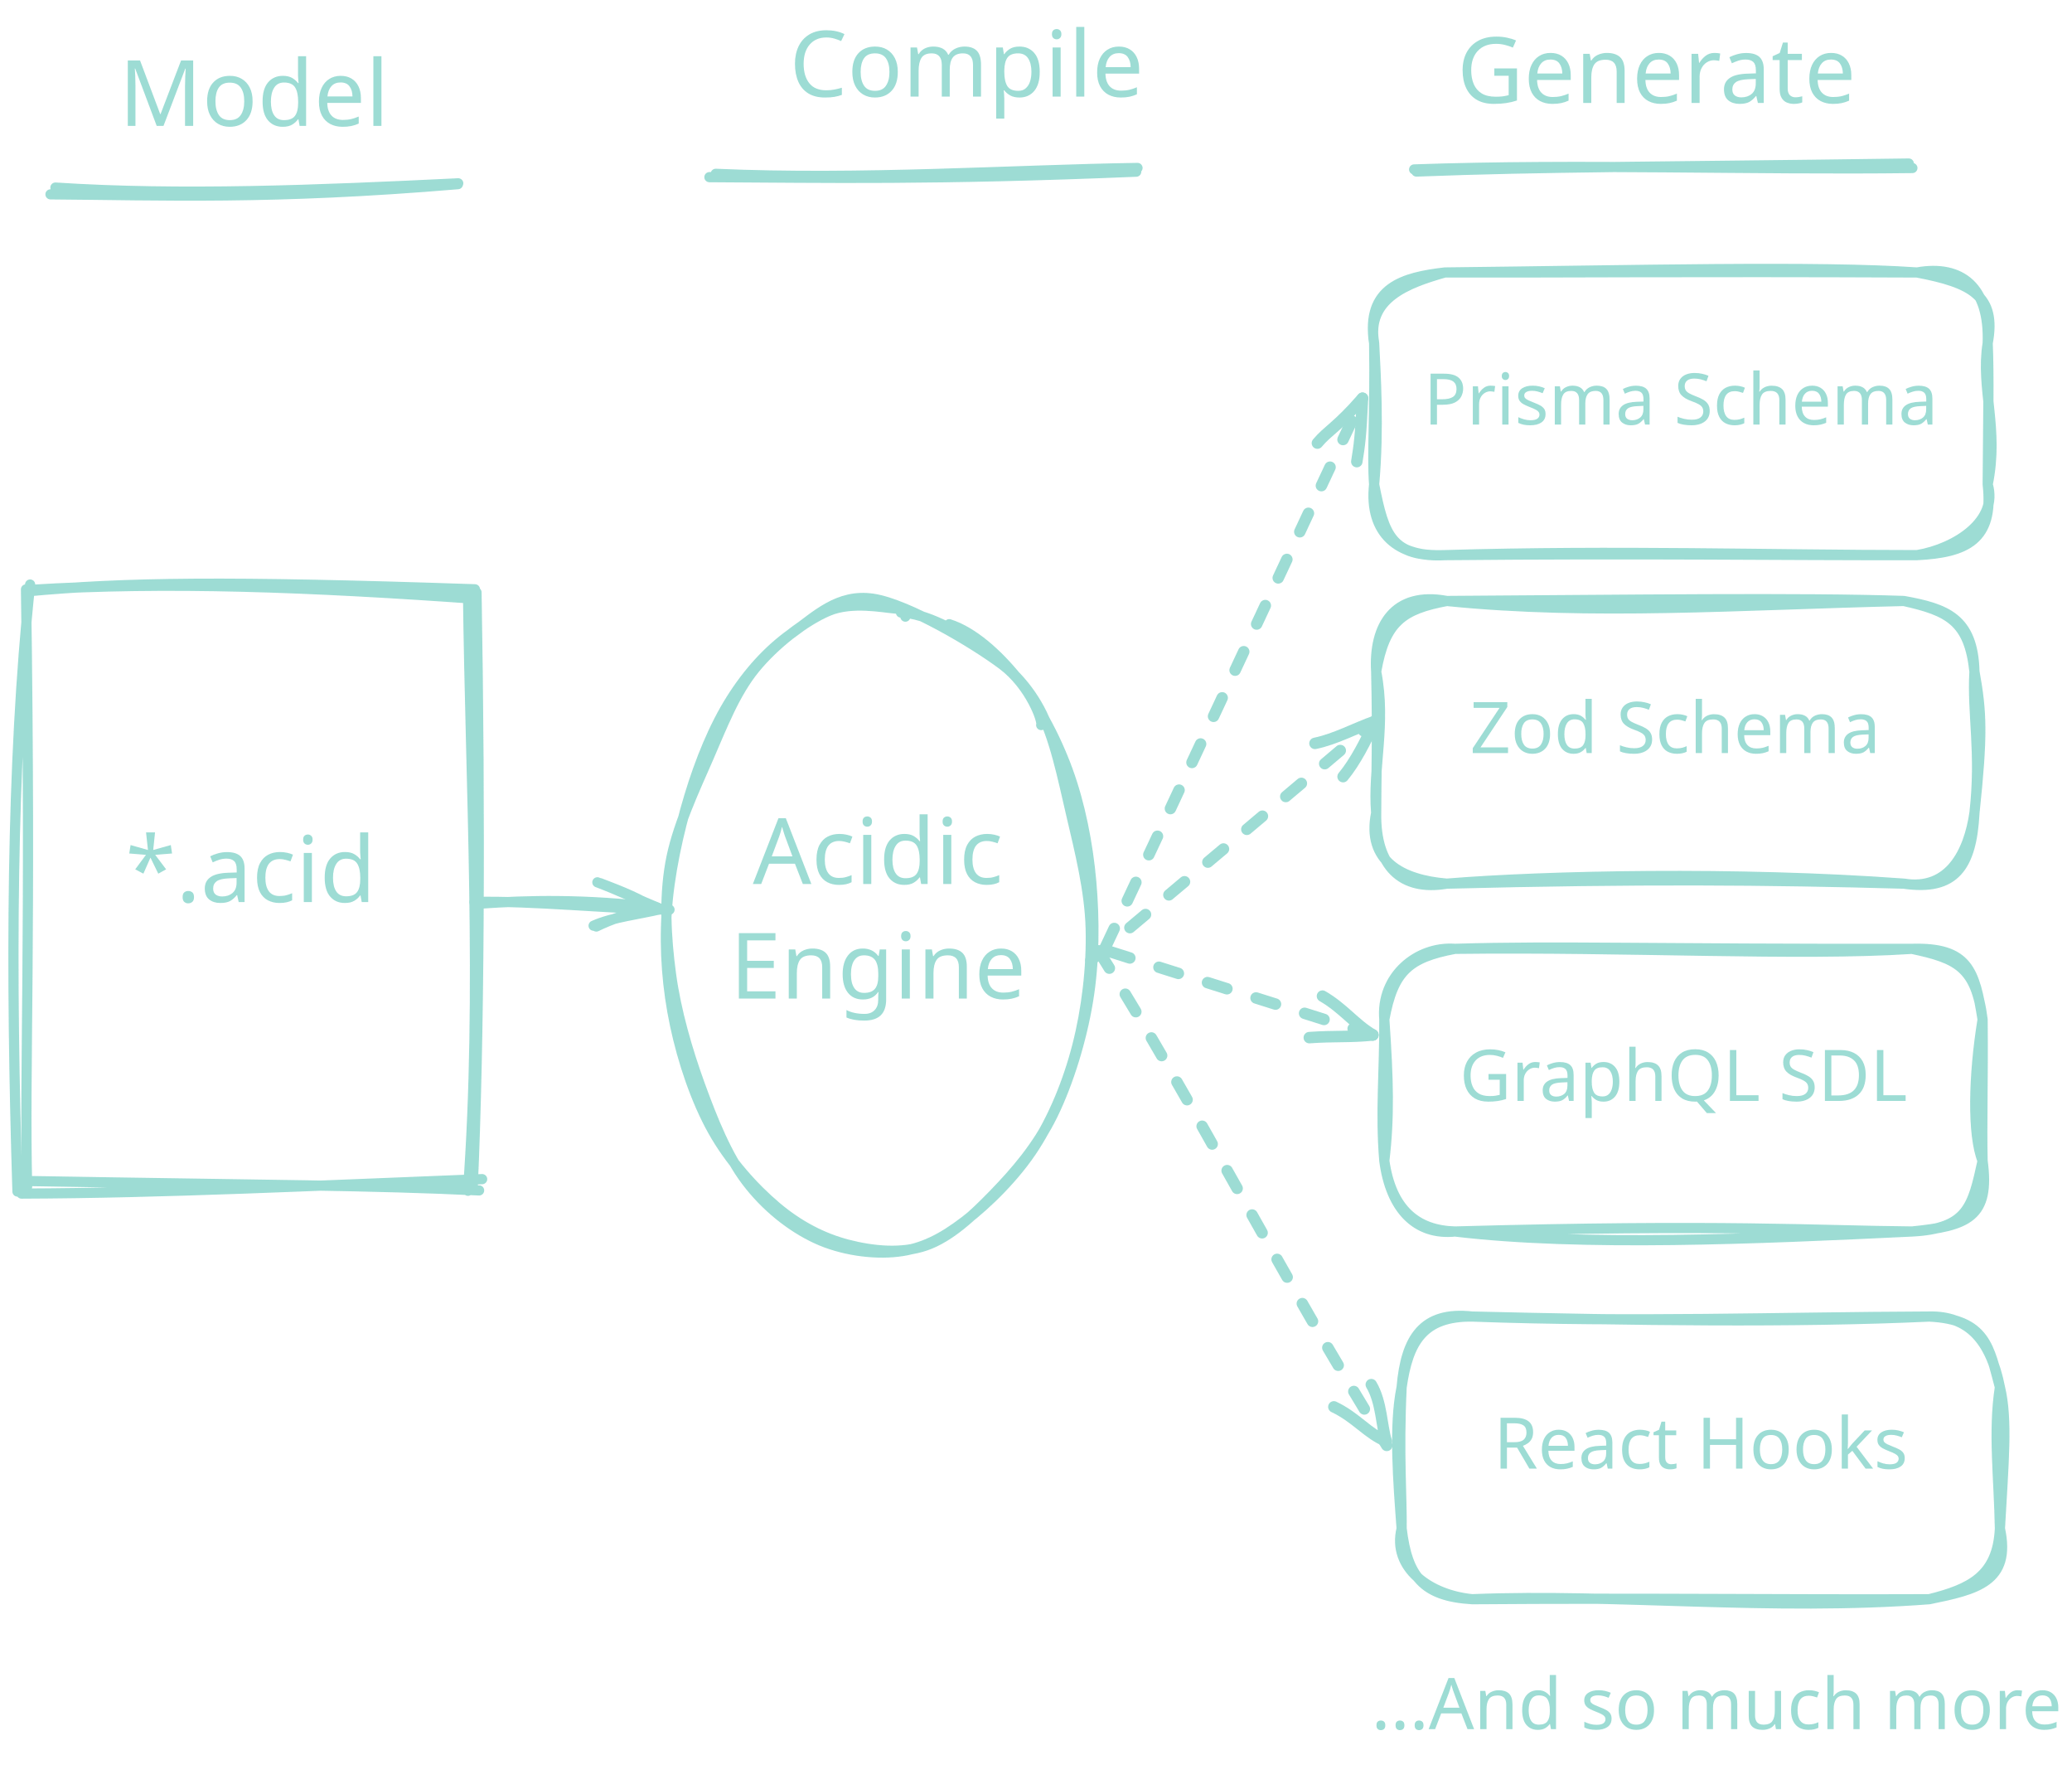
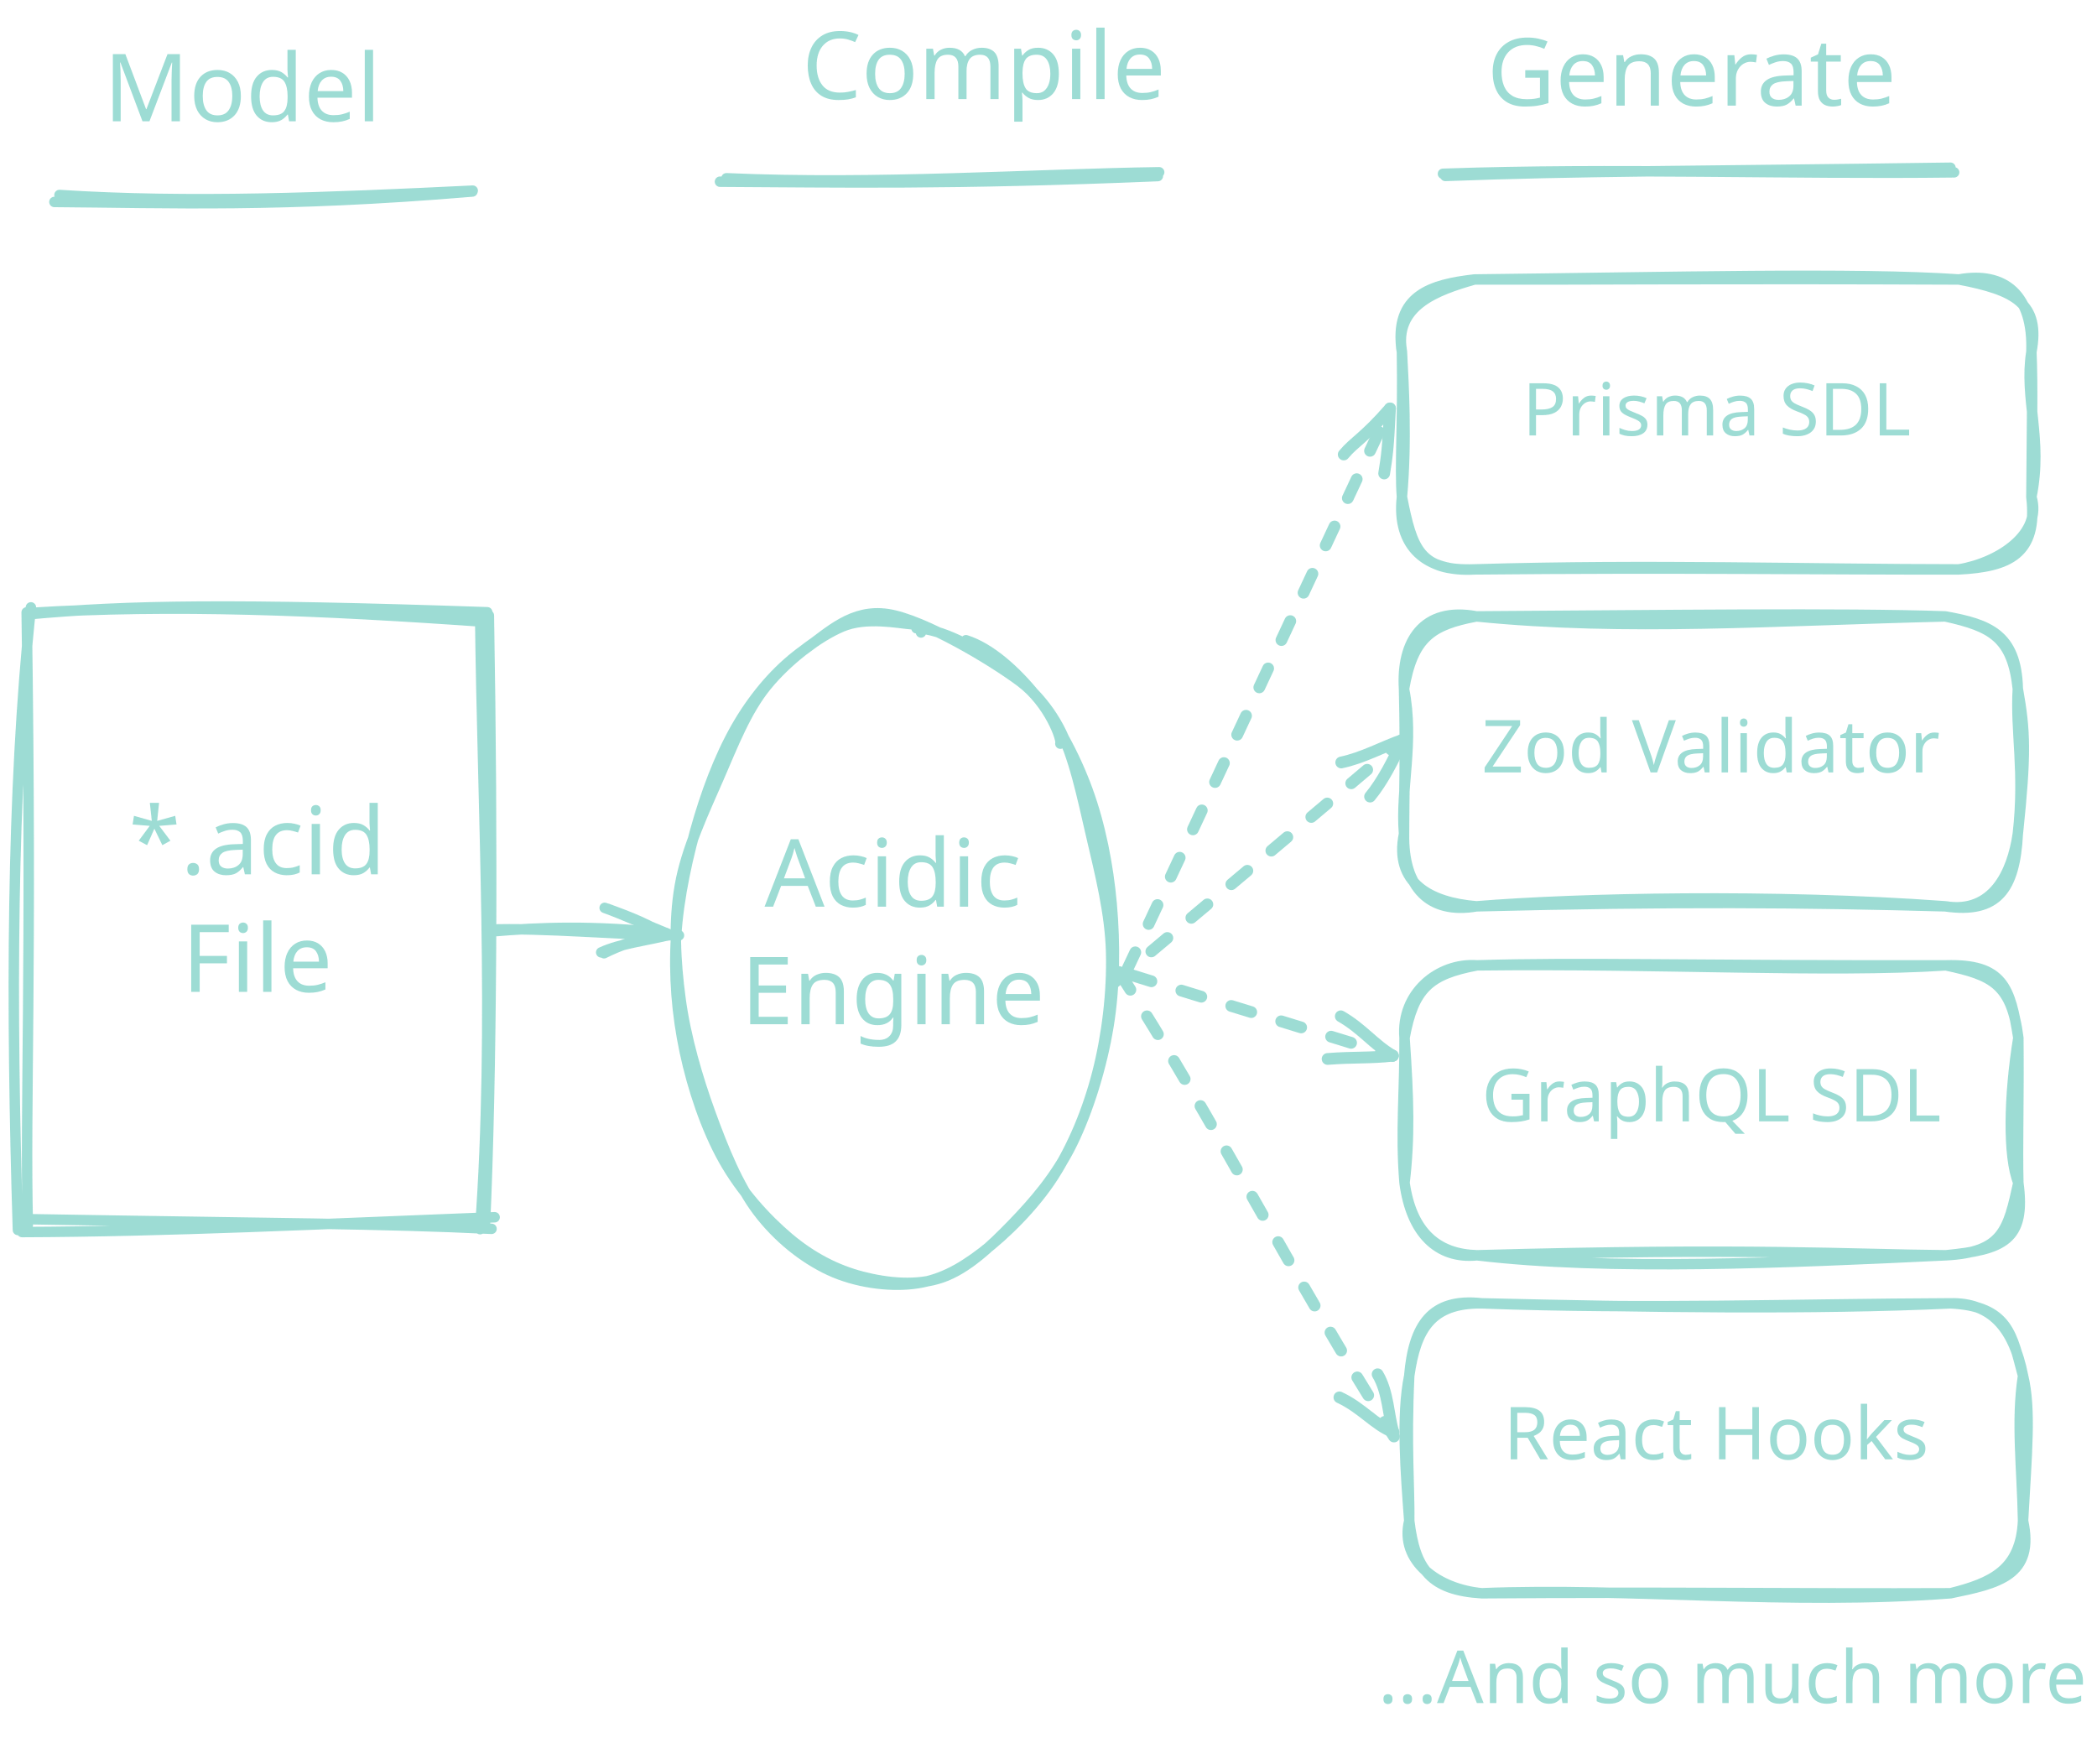
- <svg xmlns="http://www.w3.org/2000/svg" version="1.1" viewBox="0 0 813.866 702.3" width="2441.597" height="2106.9" filter="invert(93%) hue-rotate(180deg)">
+ <svg xmlns="http://www.w3.org/2000/svg" version="1.1" viewBox="0 0 802.866 675.3" width="2408.597" height="2025.9" filter="invert(93%) hue-rotate(180deg)">
  <defs>
    <style class="style-fonts">
      @font-face {
        font-family: "Virgil";
        src: url("https://excalidraw.com/Virgil.woff2");
      }
      @font-face {
        font-family: "Cascadia";
        src: url("https://excalidraw.com/Cascadia.woff2");
      }
      @font-face {
        font-family: "Assistant";
        src: url("https://excalidraw.com/Assistant-Regular.woff2");
      }
    </style>
  </defs>
-   <g stroke-linecap="round" transform="translate(10 231.8001) rotate(0 88.49997 117)">
+   <g stroke-linecap="round" transform="translate(10 234.8002) rotate(0 88.49997 117)">
    <path d="M1.92 -0.16 C55.68 -3.53, 112.1 -1.27, 177.02 3.35 M0.48 0.44 C38.88 -3.14, 78.87 -3.7, 176.55 -0.39 M173.84 1.34 C174.72 76.51, 179.53 158.04, 173.82 235.8 M177.17 0.82 C178.71 89.42, 178.29 177.01, 175.64 235.08 M179.38 231.24 C112.99 233.83, 54.21 236.72, -1.55 236.91 M178.19 235.67 C135.93 233.62, 97.2 233.64, 1.95 232 M-3.14 236.11 C-5.8 150.85, -5.68 68.37, 1.83 -2.26 M0.65 234.18 C-0.46 186.76, 2.27 139.54, 0.21 -0.35" stroke="#1fb2a6" stroke-width="4" fill="none" />
  </g>
-   <g transform="translate(49.05399 326.3002) rotate(0 49.44598 22.5)">
+   <g transform="translate(49.05399 306.8002) rotate(0 49.44598 45)">
    <text x="49.446" y="0" font-family="Virgil, Segoe UI Emoji" font-size="36px" fill="#1fb2a6" text-anchor="middle" style="white-space: pre;" direction="ltr" dominant-baseline="text-before-edge">*.acid</text>
+     <text x="49.446" y="45" font-family="Virgil, Segoe UI Emoji" font-size="36px" fill="#1fb2a6" text-anchor="middle" style="white-space: pre;" direction="ltr" dominant-baseline="text-before-edge">File</text>
  </g>
-   <g stroke-linecap="round" transform="translate(539.75 107.0001) rotate(0 120.5 55.5)">
+   <g stroke-linecap="round" transform="translate(536.75 107.0001) rotate(0 120.5 55.5)">
    <path d="M27.75 0 C102.86 -0.83, 174.42 -2.68, 213.25 0 M27.75 0 C72.2 0.11, 121.03 -0.4, 213.25 0 M213.25 0 C230.61 -3.11, 241.8 5.66, 241 27.75 M213.25 0 C234.79 4.09, 244.51 9.23, 241 27.75 M241 27.75 C238.12 45.72, 245.54 61.05, 241 83.25 M241 27.75 C241.54 40.9, 241.21 55.7, 241 83.25 M241 83.25 C243.53 105.17, 232.4 110.02, 213.25 111 M241 83.25 C245.25 97.24, 228.9 108.39, 213.25 111 M213.25 111 C157.17 111.1, 106.17 110.24, 27.75 111 M213.25 111 C155.74 110.99, 95.2 109, 27.75 111 M27.75 111 C9.53 112.1, -2.15 102.44, 0 83.25 M27.75 111 C6.88 111.68, 3.98 103.51, 0 83.25 M0 83.25 C-0.9 71.88, 0.46 53.74, 0 27.75 M0 83.25 C1.97 61.36, 0.59 39.49, 0 27.75 M0 27.75 C-3.37 5.79, 11.53 1.91, 27.75 0 M0 27.75 C-3.2 10.14, 13.07 4.17, 27.75 0" stroke="#1fb2a6" stroke-width="4" fill="none" />
  </g>
-   <g transform="translate(560.7941 145.0001) rotate(0 99.45596 17.5)">
-     <text x="99.456" y="0" font-family="Virgil, Segoe UI Emoji" font-size="28px" fill="#1fb2a6" text-anchor="middle" style="white-space: pre;" direction="ltr" dominant-baseline="text-before-edge">Prisma Schema</text>
+   <g transform="translate(578.29 145.0001) rotate(0 78.95997 17.5)">
+     <text x="78.96" y="0" font-family="Virgil, Segoe UI Emoji" font-size="28px" fill="#1fb2a6" text-anchor="middle" style="white-space: pre;" direction="ltr" dominant-baseline="text-before-edge">Prisma SDL</text>
  </g>
-   <g stroke-linecap="round" transform="translate(540.5498 236.0001) rotate(0 117.5 55.5)">
+   <g stroke-linecap="round" transform="translate(537.5498 236.0001) rotate(0 117.5 55.5)">
    <path d="M27.75 0 C85.16 5.76, 141.75 1.54, 207.25 0 M27.75 0 C98.72 -0.44, 167.91 -1.36, 207.25 0 M207.25 0 C223.62 2.97, 234.46 6.55, 235 27.75 M207.25 0 C224.85 3.91, 232.92 7.94, 235 27.75 M235 27.75 C237.87 43.65, 238.27 52.41, 235 83.25 M235 27.75 C234.02 44.22, 237.73 59.37, 235 83.25 M235 83.25 C232.83 98.32, 225.27 113.98, 207.25 111 M235 83.25 C233.88 104.42, 227.33 113.91, 207.25 111 M207.25 111 C141.72 106.19, 66.33 107.85, 27.75 111 M207.25 111 C153.81 109.51, 102.91 109.08, 27.75 111 M27.75 111 C9.91 114.09, -0.34 104.15, 0 83.25 M27.75 111 C9.95 109.56, -3.87 102.07, 0 83.25 M0 83.25 C-1.47 65.67, 4.05 48.44, 0 27.75 M0 83.25 C-0.03 70.14, 0.65 53.64, 0 27.75 M0 27.75 C3.44 7.98, 10.52 3.24, 27.75 0 M0 27.75 C-1.09 9.79, 7.13 -3.88, 27.75 0" stroke="#1fb2a6" stroke-width="4" fill="none" />
  </g>
-   <g transform="translate(575.8558 274.0001) rotate(0 82.19397 17.5)">
-     <text x="82.194" y="0" font-family="Virgil, Segoe UI Emoji" font-size="28px" fill="#1fb2a6" text-anchor="middle" style="white-space: pre;" direction="ltr" dominant-baseline="text-before-edge">Zod Schema</text>
+   <g transform="translate(558.8558 274.0001) rotate(0 96.19396 17.5)">
+     <text x="96.194" y="0" font-family="Virgil, Segoe UI Emoji" font-size="28px" fill="#1fb2a6" text-anchor="middle" style="white-space: pre;" direction="ltr" dominant-baseline="text-before-edge">Zod Validator</text>
  </g>
-   <g stroke-linecap="round" transform="translate(543.7499 372.6001) rotate(0 117.5 55.5)">
+   <g stroke-linecap="round" transform="translate(537.7498 369.6002) rotate(0 117.5 55.5)">
    <path d="M27.75 0 C68.31 -1.21, 105.26 0.17, 207.25 0 M27.75 0 C96.82 -0.84, 162.52 2.92, 207.25 0 M207.25 0 C224.97 3.77, 232.38 7.12, 235 27.75 M207.25 0 C229.17 -0.62, 231.9 8.35, 235 27.75 M235 27.75 C231.39 49.91, 230.91 73.12, 235 83.25 M235 27.75 C235.24 50.99, 234.64 69.03, 235 83.25 M235 83.25 C238.01 105.38, 229.12 108.83, 207.25 111 M235 83.25 C231.06 101.2, 229.18 109.88, 207.25 111 M207.25 111 C146.41 113.92, 77.74 116.96, 27.75 111 M207.25 111 C170.87 110.7, 133 108.08, 27.75 111 M27.75 111 C12.64 112.55, 2.53 102.41, 0 83.25 M27.75 111 C12.81 110.61, 2.76 102.45, 0 83.25 M0 83.25 C2.03 66.19, 1.63 51.35, 0 27.75 M0 83.25 C-1.61 64.28, 0.13 47.45, 0 27.75 M0 27.75 C3.48 8.87, 9.44 3.44, 27.75 0 M0 27.75 C-1.46 10.72, 12.97 -1.09, 27.75 0" stroke="#1fb2a6" stroke-width="4" fill="none" />
  </g>
-   <g transform="translate(567.9539 410.6001) rotate(0 93.29595 17.5)">
+   <g transform="translate(561.9539 407.6002) rotate(0 93.29595 17.5)">
    <text x="93.296" y="0" font-family="Virgil, Segoe UI Emoji" font-size="28px" fill="#1fb2a6" text-anchor="middle" style="white-space: pre;" direction="ltr" dominant-baseline="text-before-edge">GraphQL SDL</text>
  </g>
  <g stroke-linecap="round">
-     <g transform="translate(434.6152 371.5569) rotate(0 50.71743 -107.7475)">
+     <g transform="translate(431.6151 371.5569) rotate(0 50.71743 -107.7475)">
      <path d="M-0.36 0.29 C16.59 -35.5, 83.52 -179.28, 100.57 -215.18" stroke="#1fb2a6" stroke-width="4.5" fill="none" stroke-dasharray="8 12" />
    </g>
-     <g transform="translate(434.6152 371.5569) rotate(0 50.71743 -107.7475)">
+     <g transform="translate(431.6151 371.5569) rotate(0 50.71743 -107.7475)">
      <path d="M98.33 -190.28 C99.36 -196.76, 99.84 -199.5, 100.57 -215.18" stroke="#1fb2a6" stroke-width="4.5" fill="none" />
    </g>
-     <g transform="translate(434.6152 371.5569) rotate(0 50.71743 -107.7475)">
+     <g transform="translate(431.6151 371.5569) rotate(0 50.71743 -107.7475)">
      <path d="M82.85 -197.55 C86.99 -202.51, 90.61 -203.77, 100.57 -215.18" stroke="#1fb2a6" stroke-width="4.5" fill="none" />
    </g>
  </g>
  <mask />
  <g stroke-linecap="round">
-     <g transform="translate(427.3716 376.5603) rotate(0 55.93912 -47.07061)">
+     <g transform="translate(424.3716 376.5603) rotate(0 55.93912 -47.07061)">
      <path d="M1.12 0.56 C19.86 -15.09, 94.18 -77.58, 112.6 -93.28" stroke="#1fb2a6" stroke-width="4.5" fill="none" stroke-dasharray="8 12" />
    </g>
-     <g transform="translate(427.3716 376.5603) rotate(0 55.93912 -47.07061)">
+     <g transform="translate(424.3716 376.5603) rotate(0 55.93912 -47.07061)">
      <path d="M100.18 -71.58 C104.85 -77.21, 109.19 -85.56, 112.6 -93.28" stroke="#1fb2a6" stroke-width="4.5" fill="none" />
    </g>
-     <g transform="translate(427.3716 376.5603) rotate(0 55.93912 -47.07061)">
+     <g transform="translate(424.3716 376.5603) rotate(0 55.93912 -47.07061)">
      <path d="M89.14 -84.64 C97.29 -86.33, 105.06 -90.64, 112.6 -93.28" stroke="#1fb2a6" stroke-width="4.5" fill="none" />
    </g>
  </g>
  <mask />
  <g stroke-linecap="round">
-     <g transform="translate(435.1823 372.8081) rotate(0 52.08374 17.06532)">
-       <path d="M0.99 0.96 C18.27 6.54, 86.8 28.07, 104.08 33.62" stroke="#1fb2a6" stroke-width="4.5" fill="none" stroke-dasharray="8 12" />
+     <g transform="translate(432.1995 372.3663) rotate(0 50.57512 16.17329)">
+       <path d="M0.99 0.96 C17.76 6.24, 84.29 26.59, 101.06 31.83" stroke="#1fb2a6" stroke-width="4.5" fill="none" stroke-dasharray="8 12" />
    </g>
-     <g transform="translate(435.1823 372.8081) rotate(0 52.08374 17.06532)">
-       <path d="M79.1 34.66 C89.1 33.95, 95.06 34.54, 104.08 33.62" stroke="#1fb2a6" stroke-width="4.5" fill="none" />
+     <g transform="translate(432.1995 372.3663) rotate(0 50.57512 16.17329)">
+       <path d="M76.09 33.07 C86.09 32.29, 92.05 32.82, 101.06 31.83" stroke="#1fb2a6" stroke-width="4.5" fill="none" />
    </g>
-     <g transform="translate(435.1823 372.8081) rotate(0 52.08374 17.06532)">
-       <path d="M84.27 18.36 C92.55 23.18, 96.77 29.26, 104.08 33.62" stroke="#1fb2a6" stroke-width="4.5" fill="none" />
+     <g transform="translate(432.1995 372.3663) rotate(0 50.57512 16.17329)">
+       <path d="M81.14 16.73 C89.45 21.5, 93.71 27.52, 101.06 31.83" stroke="#1fb2a6" stroke-width="4.5" fill="none" />
    </g>
  </g>
  <mask />
-   <g stroke-linecap="round" transform="translate(550.5499 517.0001) rotate(0 117.5 55.5)">
+   <g stroke-linecap="round" transform="translate(539.5499 499.0001) rotate(0 117.5 55.5)">
    <path d="M27.75 0 C91.04 2.33, 147.67 0.22, 207.25 0 M27.75 0 C90.44 1.51, 154.7 2.44, 207.25 0 M207.25 0 C222.34 -0.35, 231.28 8.89, 235 27.75 M207.25 0 C229.58 1.09, 230.8 12.2, 235 27.75 M235 27.75 C238.08 40.53, 236.46 57.06, 235 83.25 M235 27.75 C232.28 45.18, 234.67 63.68, 235 83.25 M235 83.25 C234.12 102.01, 223.14 107.01, 207.25 111 M235 83.25 C239.54 104.18, 225.62 107.23, 207.25 111 M207.25 111 C144.75 115.75, 84.76 108.71, 27.75 111 M207.25 111 C150.81 111.25, 94.4 110.48, 27.75 111 M27.75 111 C8.31 109.83, 2.25 102, 0 83.25 M27.75 111 C11.12 109.41, -3.8 98.75, 0 83.25 M0 83.25 C-1.34 65.08, -3.14 42.98, 0 27.75 M0 83.25 C0.17 70.96, -1.27 54.29, 0 27.75 M0 27.75 C2.53 10, 8.36 -0.23, 27.75 0 M0 27.75 C1.65 8.41, 8.4 -2.16, 27.75 0" stroke="#1fb2a6" stroke-width="4" fill="none" />
  </g>
-   <g transform="translate(581.978 555.0001) rotate(0 86.07197 17.5)">
+   <g transform="translate(570.9779 537.0001) rotate(0 86.07197 17.5)">
    <text x="86.072" y="0" font-family="Virgil, Segoe UI Emoji" font-size="28px" fill="#1fb2a6" text-anchor="middle" style="white-space: pre;" direction="ltr" dominant-baseline="text-before-edge">React Hooks</text>
  </g>
  <g stroke-linecap="round">
-     <g transform="translate(433.9617 372.1877) rotate(0 55.54419 99.11623)">
-       <path d="M-2.43 1.2 C36.19 62.73, 68.63 127.83, 110.74 195.41" stroke="#1fb2a6" stroke-width="4.5" fill="none" stroke-dasharray="8 12" />
+     <g transform="translate(431.0078 370.9405) rotate(0 51.52108 90.98597)">
+       <path d="M-2.52 1.24 C33.78 57.57, 63.58 117.6, 102.69 179.05" stroke="#1fb2a6" stroke-width="4.5" fill="none" stroke-dasharray="8 12" />
    </g>
-     <g transform="translate(433.9617 372.1877) rotate(0 55.54419 99.11623)">
-       <path d="M89.97 180.28 C98.74 184.44, 103.27 190.84, 110.54 193.76" stroke="#1fb2a6" stroke-width="4.5" fill="none" />
+     <g transform="translate(431.0078 370.9405) rotate(0 51.52108 90.98597)">
+       <path d="M81.8 164.06 C90.6 168.17, 95.18 174.53, 102.48 177.4" stroke="#1fb2a6" stroke-width="4.5" fill="none" />
    </g>
-     <g transform="translate(433.9617 372.1877) rotate(0 55.54419 99.11623)">
-       <path d="M104.67 171.55 C108.76 178.45, 108.64 187.61, 110.54 193.76" stroke="#1fb2a6" stroke-width="4.5" fill="none" />
+     <g transform="translate(431.0078 370.9405) rotate(0 51.52108 90.98597)">
+       <path d="M96.44 155.22 C100.58 162.11, 100.52 171.26, 102.48 177.4" stroke="#1fb2a6" stroke-width="4.5" fill="none" />
    </g>
  </g>
  <mask />
-   <g transform="translate(538.6499 657.3001) rotate(0 132.608 17.5)">
+   <g transform="translate(527.6498 630.3001) rotate(0 132.608 17.5)">
    <text x="0" y="0" font-family="Virgil, Segoe UI Emoji" font-size="28px" fill="#1fb2a6" text-anchor="start" style="white-space: pre;" direction="ltr" dominant-baseline="text-before-edge">...And so much more</text>
  </g>
-   <g stroke-linecap="round" transform="translate(262.0499 237.0002) rotate(0 83.00003 127)">
+   <g stroke-linecap="round" transform="translate(259.0499 237.0002) rotate(0 83.00003 127)">
    <path d="M110.79 8.12 C120.07 11.06, 129.67 19.65, 137.43 29.2 C145.18 38.75, 152.46 52.1, 157.32 65.43 C162.18 78.76, 165.24 94.09, 166.58 109.17 C167.91 124.26, 167.85 140.7, 165.34 155.94 C162.84 171.19, 157.7 187.99, 151.53 200.65 C145.36 213.31, 136.66 223.3, 128.34 231.88 C120.01 240.46, 111.16 248.8, 101.6 252.12 C92.05 255.43, 80.75 254.3, 70.98 251.77 C61.21 249.24, 51.81 244.42, 42.96 236.96 C34.12 229.5, 24.56 218.91, 17.91 207.01 C11.27 195.11, 6.12 179.81, 3.1 165.57 C0.08 151.33, -1.12 136.51, -0.2 121.55 C0.73 106.58, 4.44 89.77, 8.66 75.78 C12.87 61.8, 18.36 48.33, 25.09 37.64 C31.83 26.95, 39.76 18.21, 49.05 11.62 C58.35 5.04, 67.08 -3.95, 80.86 -1.88 C94.64 0.19, 120.7 15.77, 131.71 24.04 C142.72 32.3, 147.69 46.37, 146.92 47.72 M91.84 3.54 C101.61 3.85, 114.15 10.83, 123.22 17.13 C132.28 23.43, 140.31 30.37, 146.23 41.33 C152.15 52.3, 155.37 68.51, 158.73 82.91 C162.08 97.31, 165.98 112.57, 166.37 127.72 C166.76 142.86, 164.76 159.48, 161.08 173.76 C157.4 188.04, 151.64 201.94, 144.29 213.39 C136.94 224.85, 125.94 235.64, 116.99 242.5 C108.03 249.35, 100.31 253.38, 90.57 254.53 C80.82 255.67, 68.44 253.97, 58.53 249.36 C48.63 244.75, 38.73 236.91, 31.13 226.87 C23.53 216.84, 17.87 202.72, 12.93 189.16 C8 175.6, 3.46 160.03, 1.51 145.52 C-0.44 131.02, -1.22 116.29, 1.23 102.14 C3.68 87.99, 10.67 73.4, 16.21 60.63 C21.75 47.87, 26.62 35.17, 34.47 25.55 C42.33 15.93, 54.09 6.85, 63.34 2.93 C72.59 -1, 84.91 1.63, 89.95 2 C94.99 2.37, 93.06 3.2, 93.57 5.15" stroke="#1fb2a6" stroke-width="4" fill="none" />
  </g>
-   <g transform="translate(293.1101 319.1976) rotate(0 51.74998 45)">
+   <g transform="translate(290.1101 319.1976) rotate(0 51.74998 45)">
    <text x="51.75" y="0" font-family="Virgil, Segoe UI Emoji" font-size="36px" fill="#1fb2a6" text-anchor="middle" style="white-space: pre;" direction="ltr" dominant-baseline="text-before-edge">Acidic</text>
    <text x="51.75" y="45" font-family="Virgil, Segoe UI Emoji" font-size="36px" fill="#1fb2a6" text-anchor="middle" style="white-space: pre;" direction="ltr" dominant-baseline="text-before-edge">Engine</text>
  </g>
  <g stroke-linecap="round">
-     <g transform="translate(187.9999 352.9597) rotate(0 36.02494 1.565195)">
-       <path d="M-1.63 1.24 C21.57 0.68, 51.47 3.93, 74.98 4.26 M0.53 1.89 C19.34 0.6, 41.27 0.01, 70.11 3.45" stroke="#1fb2a6" stroke-width="4" fill="none" />
+     <g transform="translate(187.9999 354.7119) rotate(0 34.50787 1.136151)">
+       <path d="M-1.63 1.24 C20.5 0.35, 49.35 3.3, 71.95 3.41 M0.53 1.89 C18.44 0.36, 39.47 -0.48, 67.08 2.6" stroke="#1fb2a6" stroke-width="4" fill="none" />
    </g>
-     <g transform="translate(187.9999 352.9597) rotate(0 36.02494 1.565195)">
-       <path d="M45.16 10.56 C52.57 7.21, 63.38 6.03, 71.58 4.02 M46.23 10.88 C52.07 8.03, 59.53 5.36, 69.15 3.61" stroke="#1fb2a6" stroke-width="4" fill="none" />
+     <g transform="translate(187.9999 354.7119) rotate(0 34.50787 1.136151)">
+       <path d="M42.18 9.92 C49.57 6.5, 60.37 5.24, 68.55 3.16 M43.26 10.25 C49.08 7.33, 56.52 4.6, 66.11 2.76" stroke="#1fb2a6" stroke-width="4" fill="none" />
    </g>
-     <g transform="translate(187.9999 352.9597) rotate(0 36.02494 1.565195)">
-       <path d="M46.64 -6.48 C53.61 -3.9, 63.91 0.85, 71.58 4.02 M47.72 -6.15 C53.22 -3.97, 60.24 -1.61, 69.15 3.61" stroke="#1fb2a6" stroke-width="4" fill="none" />
+     <g transform="translate(187.9999 354.7119) rotate(0 34.50787 1.136151)">
+       <path d="M43.5 -7.13 C50.52 -4.62, 60.85 0.06, 68.55 3.16 M44.58 -6.8 C50.12 -4.68, 57.17 -2.39, 66.11 2.76" stroke="#1fb2a6" stroke-width="4" fill="none" />
    </g>
  </g>
  <mask />
-   <g transform="translate(572.3 12.49998) rotate(0 82.06197 22.5)">
+   <g transform="translate(569.3 12.49998) rotate(0 82.06197 22.5)">
    <text x="0" y="0" font-family="Virgil, Segoe UI Emoji" font-size="36px" fill="#1fb2a6" text-anchor="start" style="white-space: pre;" direction="ltr" dominant-baseline="text-before-edge">Generate</text>
  </g>
-   <g transform="translate(310.0542 10) rotate(0 60.35397 22.5)">
+   <g transform="translate(307.0541 10) rotate(0 60.35397 22.5)">
    <text x="0" y="0" font-family="Virgil, Segoe UI Emoji" font-size="36px" fill="#1fb2a6" text-anchor="start" style="white-space: pre;" direction="ltr" dominant-baseline="text-before-edge">Compile</text>
  </g>
-   <g transform="translate(46.72181 21.5) rotate(0 48.58198 22.5)">
+   <g transform="translate(39.72176 18.49998) rotate(0 48.58198 22.5)">
    <text x="0" y="0" font-family="Virgil, Segoe UI Emoji" font-size="36px" fill="#1fb2a6" text-anchor="start" style="white-space: pre;" direction="ltr" dominant-baseline="text-before-edge">Model</text>
  </g>
  <g stroke-linecap="round">
-     <g transform="translate(21.04993 75.0001) rotate(0 80 -1.000004)">
+     <g transform="translate(22.04992 76.00014) rotate(0 80 -1.000004)">
      <path d="M0.72 -1.34 C49.79 1.87, 103.5 -0.31, 158.94 -3.01 M-1.22 1.32 C42.35 1.61, 85.53 3.49, 158.82 -2.68" stroke="#1fb2a6" stroke-width="4" fill="none" />
    </g>
  </g>
  <mask />
  <g stroke-linecap="round">
-     <g transform="translate(557.1994 67.2293) rotate(0 97.50004 -0.5000019)">
+     <g transform="translate(554.1994 67.2293) rotate(0 97.50004 -0.5000019)">
      <path d="M-0.84 0.13 C50.58 -1.84, 91.83 -1.6, 192.56 -3.01 M-1.74 -0.69 C63.69 -2.97, 130.19 -0.47, 193.97 -1.25" stroke="#1fb2a6" stroke-width="4" fill="none" />
    </g>
  </g>
  <mask />
  <g stroke-linecap="round">
-     <g transform="translate(280.5007 67.63625) rotate(0 83.50002 -1.000009)">
+     <g transform="translate(277.5006 67.63625) rotate(0 83.50002 -1.000009)">
      <path d="M-1.85 1.93 C44.4 2.16, 86.25 3.09, 165.79 -0.22 M0.63 0.62 C57.49 3.15, 117.99 -0.97, 166.3 -1.68" stroke="#1fb2a6" stroke-width="4" fill="none" />
    </g>
  </g>
  <mask />
</svg>
